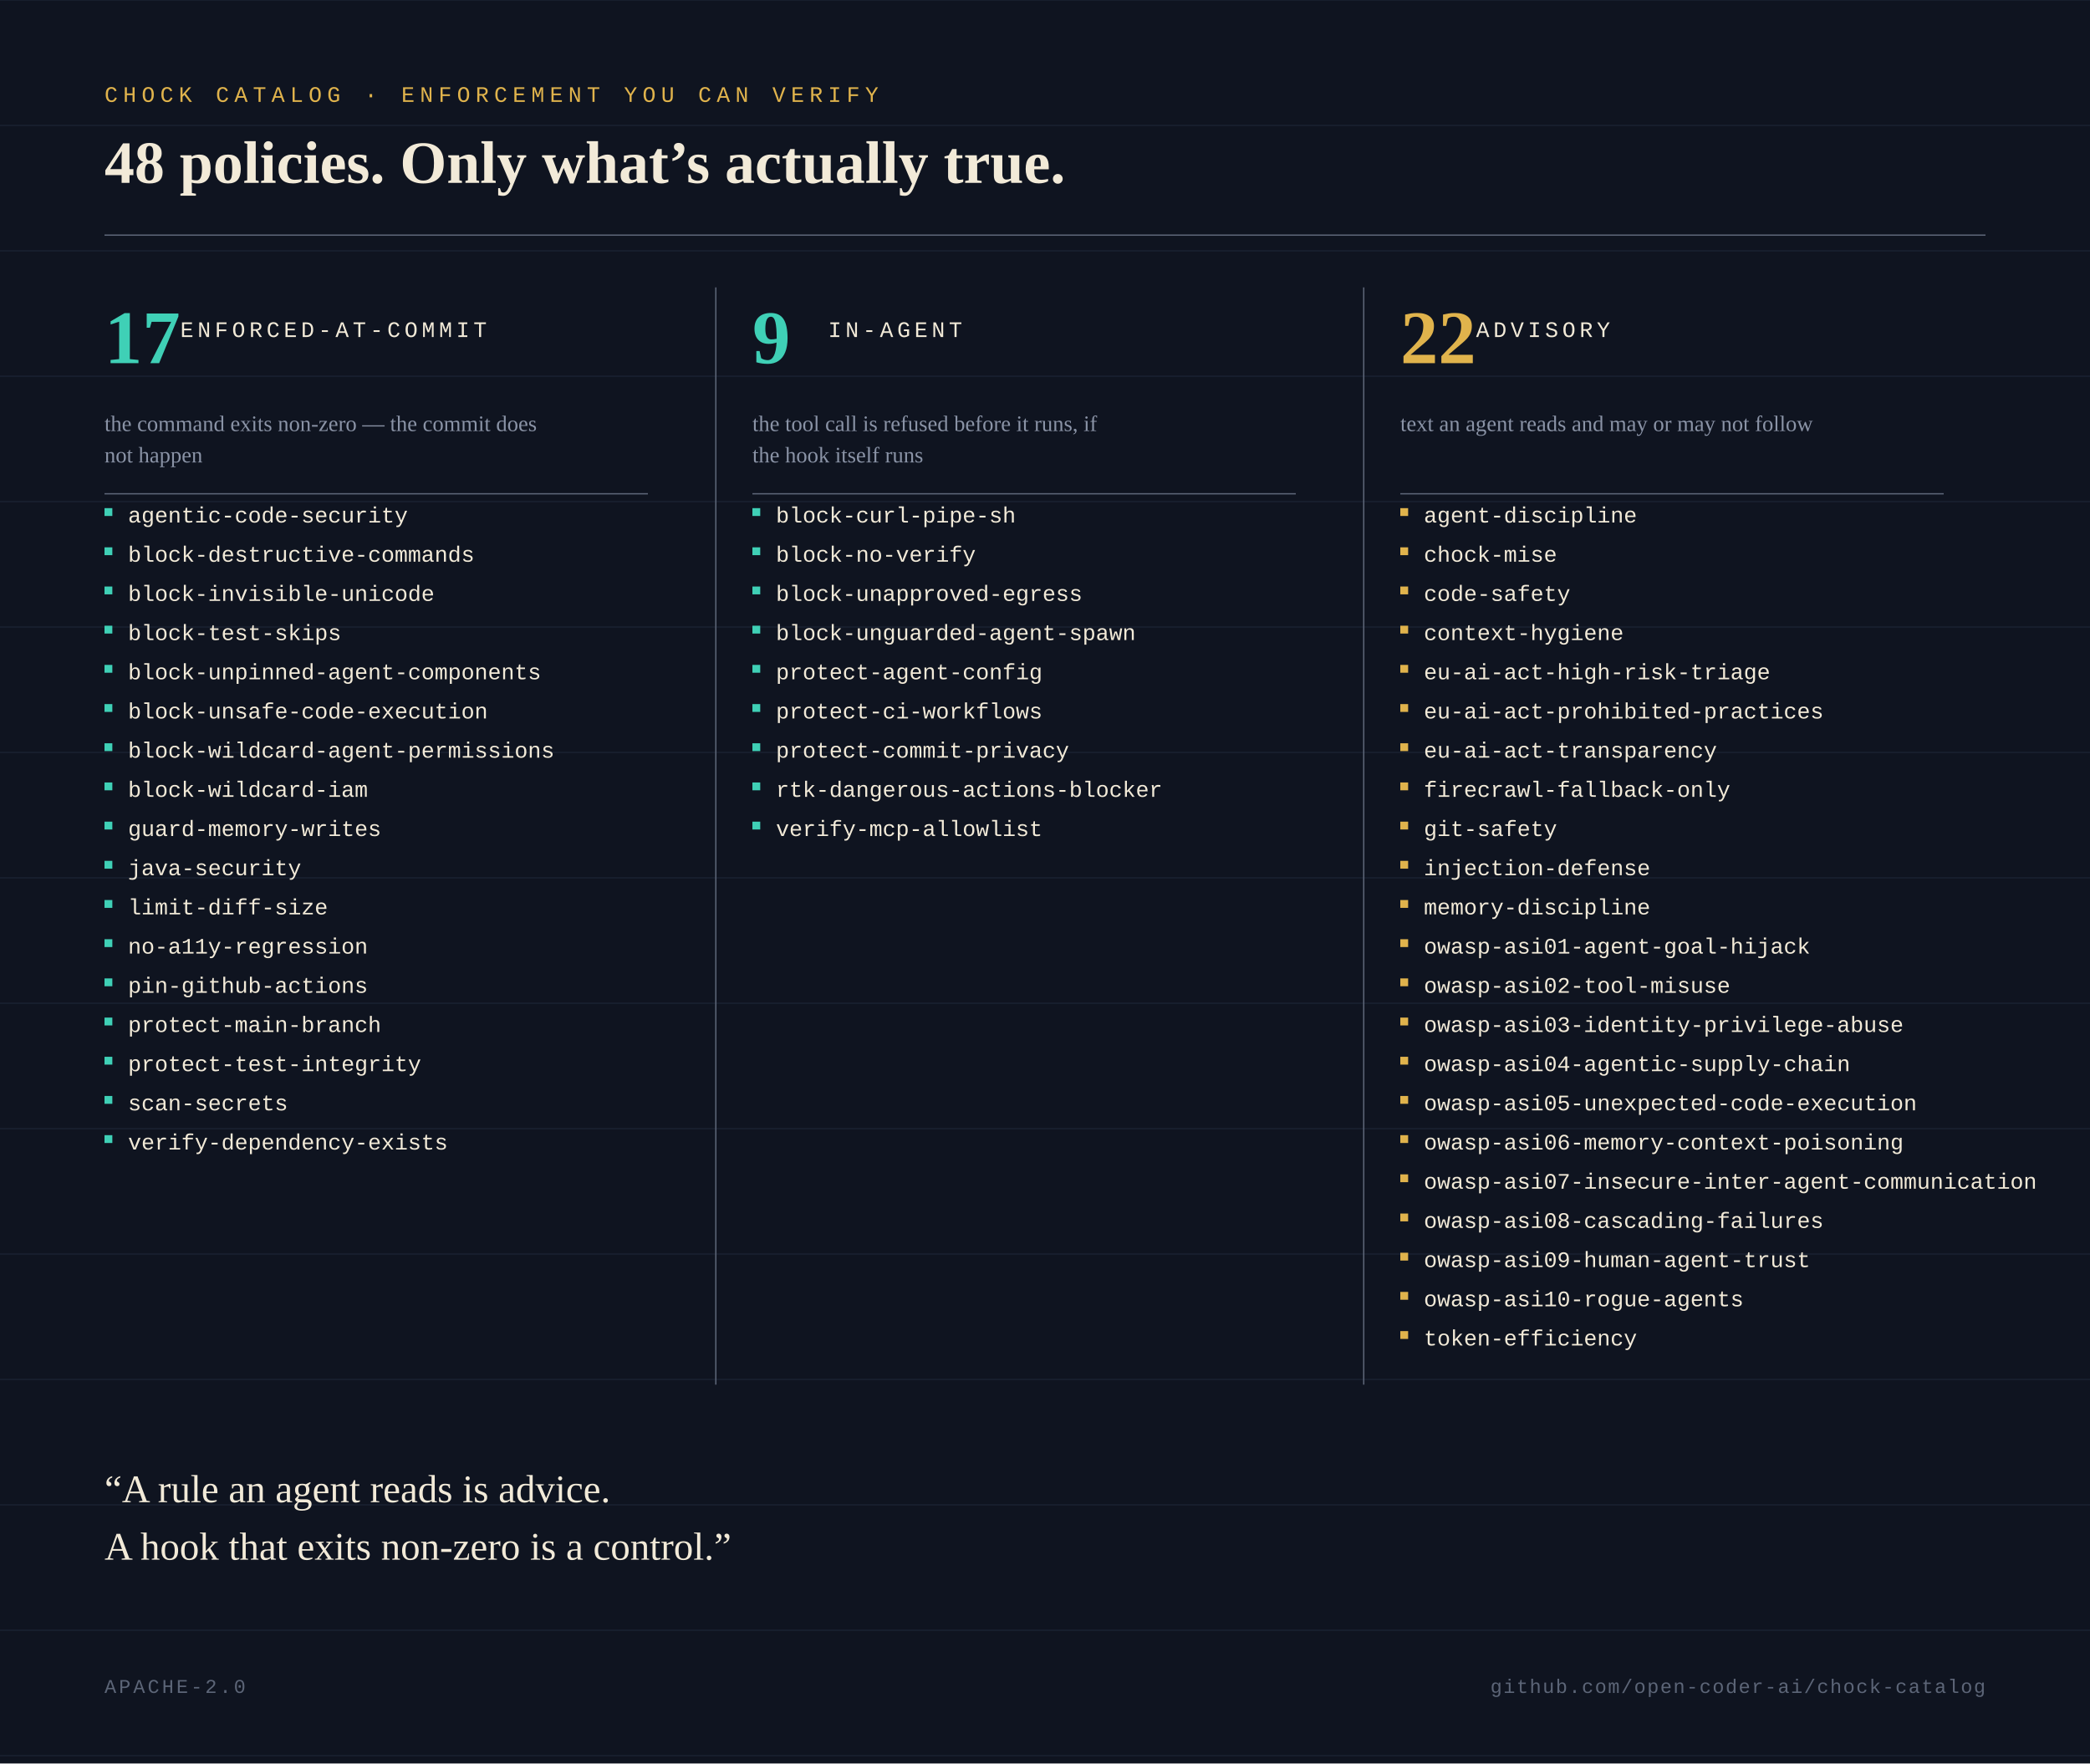
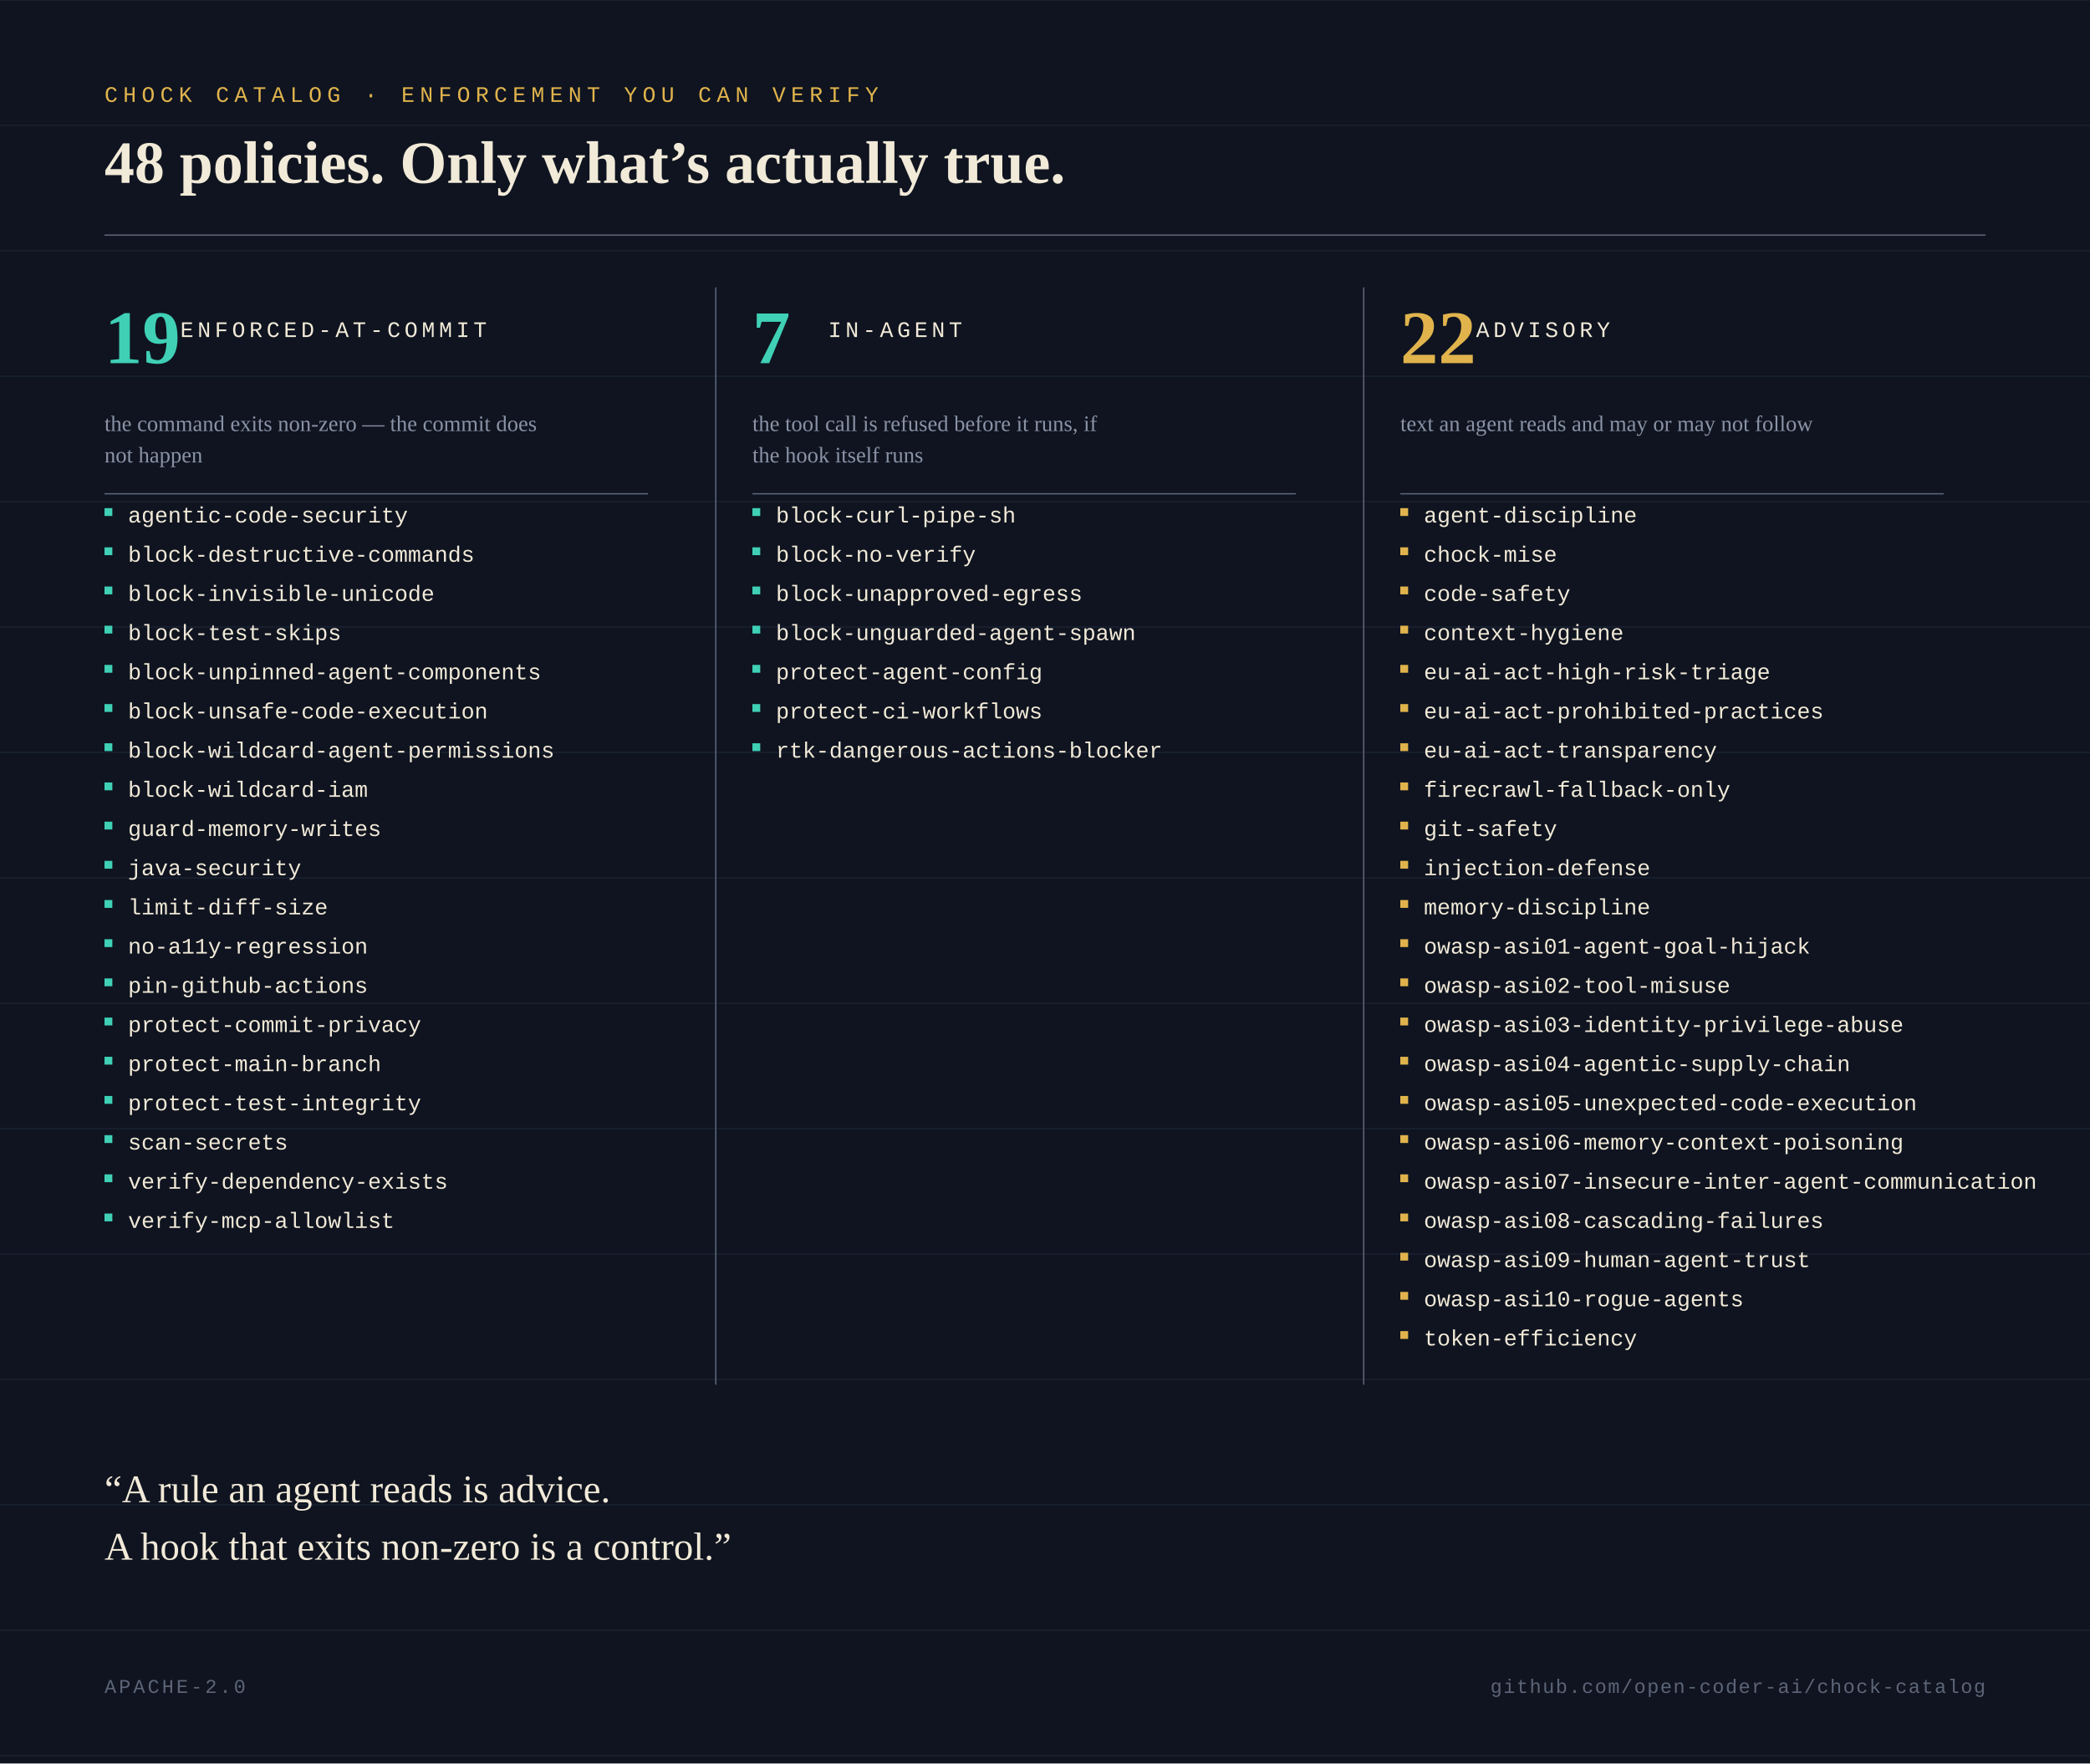
- <svg xmlns="http://www.w3.org/2000/svg" viewBox="0 0 1600 1350" width="1600" height="1350" role="img" aria-label="48 policies: 17 enforced-at-commit, 9 in-agent, 22 advisory">
+ <svg xmlns="http://www.w3.org/2000/svg" viewBox="0 0 1600 1350" width="1600" height="1350" role="img" aria-label="48 policies: 19 enforced-at-commit, 7 in-agent, 22 advisory">
  <rect width="1600" height="1350" fill="#0f1420" />
  <line x1="0" y1="0" x2="1600" y2="0" stroke="#1a2130" stroke-width="1" />
  <line x1="0" y1="96" x2="1600" y2="96" stroke="#1a2130" stroke-width="1" />
  <line x1="0" y1="192" x2="1600" y2="192" stroke="#1a2130" stroke-width="1" />
  <line x1="0" y1="288" x2="1600" y2="288" stroke="#1a2130" stroke-width="1" />
  <line x1="0" y1="384" x2="1600" y2="384" stroke="#1a2130" stroke-width="1" />
  <line x1="0" y1="480" x2="1600" y2="480" stroke="#1a2130" stroke-width="1" />
  <line x1="0" y1="576" x2="1600" y2="576" stroke="#1a2130" stroke-width="1" />
  <line x1="0" y1="672" x2="1600" y2="672" stroke="#1a2130" stroke-width="1" />
  <line x1="0" y1="768" x2="1600" y2="768" stroke="#1a2130" stroke-width="1" />
  <line x1="0" y1="864" x2="1600" y2="864" stroke="#1a2130" stroke-width="1" />
  <line x1="0" y1="960" x2="1600" y2="960" stroke="#1a2130" stroke-width="1" />
  <line x1="0" y1="1056" x2="1600" y2="1056" stroke="#1a2130" stroke-width="1" />
  <line x1="0" y1="1152" x2="1600" y2="1152" stroke="#1a2130" stroke-width="1" />
  <line x1="0" y1="1248" x2="1600" y2="1248" stroke="#1a2130" stroke-width="1" />
  <line x1="0" y1="1344" x2="1600" y2="1344" stroke="#1a2130" stroke-width="1" />
  <text x="80" y="78" font-family="'Cascadia Code', Consolas, 'Courier New', monospace" font-size="17" letter-spacing="4" fill="#e0b34c">CHOCK CATALOG · ENFORCEMENT YOU CAN VERIFY</text>
  <text x="80" y="140" font-family="Georgia, 'Times New Roman', serif" font-size="46" font-weight="bold" fill="#f2ead8">48 policies. Only what’s actually true.</text>
  <line x1="80" y1="180" x2="1520" y2="180" stroke="#5c6577" stroke-width="1" />
-   <text x="80" y="278" font-family="Georgia, 'Times New Roman', serif" font-size="58" font-weight="bold" fill="#3fd0b6">17</text>
+   <text x="80" y="278" font-family="Georgia, 'Times New Roman', serif" font-size="58" font-weight="bold" fill="#3fd0b6">19</text>
  <text x="138" y="258" font-family="'Cascadia Code', Consolas, 'Courier New', monospace" font-size="17" letter-spacing="3" fill="#f2ead8">ENFORCED-AT-COMMIT</text>
  <text x="80" y="330" font-family="Georgia, 'Times New Roman', serif" font-size="17" fill="#8a93a6">the command exits non-zero — the commit does</text>
  <text x="80" y="354" font-family="Georgia, 'Times New Roman', serif" font-size="17" fill="#8a93a6">not happen</text>
  <line x1="80" y1="378" x2="496" y2="378" stroke="#5c6577" stroke-width="1" />
  <rect x="80" y="389" width="6" height="6" fill="#3fd0b6" />
  <text x="98" y="400" font-family="'Cascadia Code', Consolas, 'Courier New', monospace" font-size="17" fill="#f2ead8">agentic-code-security</text>
  <rect x="80" y="419" width="6" height="6" fill="#3fd0b6" />
  <text x="98" y="430" font-family="'Cascadia Code', Consolas, 'Courier New', monospace" font-size="17" fill="#f2ead8">block-destructive-commands</text>
  <rect x="80" y="449" width="6" height="6" fill="#3fd0b6" />
  <text x="98" y="460" font-family="'Cascadia Code', Consolas, 'Courier New', monospace" font-size="17" fill="#f2ead8">block-invisible-unicode</text>
  <rect x="80" y="479" width="6" height="6" fill="#3fd0b6" />
  <text x="98" y="490" font-family="'Cascadia Code', Consolas, 'Courier New', monospace" font-size="17" fill="#f2ead8">block-test-skips</text>
  <rect x="80" y="509" width="6" height="6" fill="#3fd0b6" />
  <text x="98" y="520" font-family="'Cascadia Code', Consolas, 'Courier New', monospace" font-size="17" fill="#f2ead8">block-unpinned-agent-components</text>
  <rect x="80" y="539" width="6" height="6" fill="#3fd0b6" />
  <text x="98" y="550" font-family="'Cascadia Code', Consolas, 'Courier New', monospace" font-size="17" fill="#f2ead8">block-unsafe-code-execution</text>
  <rect x="80" y="569" width="6" height="6" fill="#3fd0b6" />
  <text x="98" y="580" font-family="'Cascadia Code', Consolas, 'Courier New', monospace" font-size="17" fill="#f2ead8">block-wildcard-agent-permissions</text>
  <rect x="80" y="599" width="6" height="6" fill="#3fd0b6" />
  <text x="98" y="610" font-family="'Cascadia Code', Consolas, 'Courier New', monospace" font-size="17" fill="#f2ead8">block-wildcard-iam</text>
  <rect x="80" y="629" width="6" height="6" fill="#3fd0b6" />
  <text x="98" y="640" font-family="'Cascadia Code', Consolas, 'Courier New', monospace" font-size="17" fill="#f2ead8">guard-memory-writes</text>
  <rect x="80" y="659" width="6" height="6" fill="#3fd0b6" />
  <text x="98" y="670" font-family="'Cascadia Code', Consolas, 'Courier New', monospace" font-size="17" fill="#f2ead8">java-security</text>
  <rect x="80" y="689" width="6" height="6" fill="#3fd0b6" />
  <text x="98" y="700" font-family="'Cascadia Code', Consolas, 'Courier New', monospace" font-size="17" fill="#f2ead8">limit-diff-size</text>
  <rect x="80" y="719" width="6" height="6" fill="#3fd0b6" />
  <text x="98" y="730" font-family="'Cascadia Code', Consolas, 'Courier New', monospace" font-size="17" fill="#f2ead8">no-a11y-regression</text>
  <rect x="80" y="749" width="6" height="6" fill="#3fd0b6" />
  <text x="98" y="760" font-family="'Cascadia Code', Consolas, 'Courier New', monospace" font-size="17" fill="#f2ead8">pin-github-actions</text>
  <rect x="80" y="779" width="6" height="6" fill="#3fd0b6" />
-   <text x="98" y="790" font-family="'Cascadia Code', Consolas, 'Courier New', monospace" font-size="17" fill="#f2ead8">protect-main-branch</text>
+   <text x="98" y="790" font-family="'Cascadia Code', Consolas, 'Courier New', monospace" font-size="17" fill="#f2ead8">protect-commit-privacy</text>
  <rect x="80" y="809" width="6" height="6" fill="#3fd0b6" />
-   <text x="98" y="820" font-family="'Cascadia Code', Consolas, 'Courier New', monospace" font-size="17" fill="#f2ead8">protect-test-integrity</text>
+   <text x="98" y="820" font-family="'Cascadia Code', Consolas, 'Courier New', monospace" font-size="17" fill="#f2ead8">protect-main-branch</text>
  <rect x="80" y="839" width="6" height="6" fill="#3fd0b6" />
-   <text x="98" y="850" font-family="'Cascadia Code', Consolas, 'Courier New', monospace" font-size="17" fill="#f2ead8">scan-secrets</text>
+   <text x="98" y="850" font-family="'Cascadia Code', Consolas, 'Courier New', monospace" font-size="17" fill="#f2ead8">protect-test-integrity</text>
  <rect x="80" y="869" width="6" height="6" fill="#3fd0b6" />
-   <text x="98" y="880" font-family="'Cascadia Code', Consolas, 'Courier New', monospace" font-size="17" fill="#f2ead8">verify-dependency-exists</text>
+   <text x="98" y="880" font-family="'Cascadia Code', Consolas, 'Courier New', monospace" font-size="17" fill="#f2ead8">scan-secrets</text>
+   <rect x="80" y="899" width="6" height="6" fill="#3fd0b6" />
+   <text x="98" y="910" font-family="'Cascadia Code', Consolas, 'Courier New', monospace" font-size="17" fill="#f2ead8">verify-dependency-exists</text>
+   <rect x="80" y="929" width="6" height="6" fill="#3fd0b6" />
+   <text x="98" y="940" font-family="'Cascadia Code', Consolas, 'Courier New', monospace" font-size="17" fill="#f2ead8">verify-mcp-allowlist</text>
  <line x1="548" y1="220" x2="548" y2="1060" stroke="#5c6577" stroke-width="1" />
-   <text x="576" y="278" font-family="Georgia, 'Times New Roman', serif" font-size="58" font-weight="bold" fill="#3fd0b6">9</text>
+   <text x="576" y="278" font-family="Georgia, 'Times New Roman', serif" font-size="58" font-weight="bold" fill="#3fd0b6">7</text>
  <text x="634" y="258" font-family="'Cascadia Code', Consolas, 'Courier New', monospace" font-size="17" letter-spacing="3" fill="#f2ead8">IN-AGENT</text>
  <text x="576" y="330" font-family="Georgia, 'Times New Roman', serif" font-size="17" fill="#8a93a6">the tool call is refused before it runs, if</text>
  <text x="576" y="354" font-family="Georgia, 'Times New Roman', serif" font-size="17" fill="#8a93a6">the hook itself runs</text>
  <line x1="576" y1="378" x2="992" y2="378" stroke="#5c6577" stroke-width="1" />
  <rect x="576" y="389" width="6" height="6" fill="#3fd0b6" />
  <text x="594" y="400" font-family="'Cascadia Code', Consolas, 'Courier New', monospace" font-size="17" fill="#f2ead8">block-curl-pipe-sh</text>
  <rect x="576" y="419" width="6" height="6" fill="#3fd0b6" />
  <text x="594" y="430" font-family="'Cascadia Code', Consolas, 'Courier New', monospace" font-size="17" fill="#f2ead8">block-no-verify</text>
  <rect x="576" y="449" width="6" height="6" fill="#3fd0b6" />
  <text x="594" y="460" font-family="'Cascadia Code', Consolas, 'Courier New', monospace" font-size="17" fill="#f2ead8">block-unapproved-egress</text>
  <rect x="576" y="479" width="6" height="6" fill="#3fd0b6" />
  <text x="594" y="490" font-family="'Cascadia Code', Consolas, 'Courier New', monospace" font-size="17" fill="#f2ead8">block-unguarded-agent-spawn</text>
  <rect x="576" y="509" width="6" height="6" fill="#3fd0b6" />
  <text x="594" y="520" font-family="'Cascadia Code', Consolas, 'Courier New', monospace" font-size="17" fill="#f2ead8">protect-agent-config</text>
  <rect x="576" y="539" width="6" height="6" fill="#3fd0b6" />
  <text x="594" y="550" font-family="'Cascadia Code', Consolas, 'Courier New', monospace" font-size="17" fill="#f2ead8">protect-ci-workflows</text>
  <rect x="576" y="569" width="6" height="6" fill="#3fd0b6" />
-   <text x="594" y="580" font-family="'Cascadia Code', Consolas, 'Courier New', monospace" font-size="17" fill="#f2ead8">protect-commit-privacy</text>
-   <rect x="576" y="599" width="6" height="6" fill="#3fd0b6" />
-   <text x="594" y="610" font-family="'Cascadia Code', Consolas, 'Courier New', monospace" font-size="17" fill="#f2ead8">rtk-dangerous-actions-blocker</text>
-   <rect x="576" y="629" width="6" height="6" fill="#3fd0b6" />
-   <text x="594" y="640" font-family="'Cascadia Code', Consolas, 'Courier New', monospace" font-size="17" fill="#f2ead8">verify-mcp-allowlist</text>
+   <text x="594" y="580" font-family="'Cascadia Code', Consolas, 'Courier New', monospace" font-size="17" fill="#f2ead8">rtk-dangerous-actions-blocker</text>
  <line x1="1044" y1="220" x2="1044" y2="1060" stroke="#5c6577" stroke-width="1" />
  <text x="1072" y="278" font-family="Georgia, 'Times New Roman', serif" font-size="58" font-weight="bold" fill="#e0b34c">22</text>
  <text x="1130" y="258" font-family="'Cascadia Code', Consolas, 'Courier New', monospace" font-size="17" letter-spacing="3" fill="#f2ead8">ADVISORY</text>
  <text x="1072" y="330" font-family="Georgia, 'Times New Roman', serif" font-size="17" fill="#8a93a6">text an agent reads and may or may not follow</text>
  <line x1="1072" y1="378" x2="1488" y2="378" stroke="#5c6577" stroke-width="1" />
  <rect x="1072" y="389" width="6" height="6" fill="#e0b34c" />
  <text x="1090" y="400" font-family="'Cascadia Code', Consolas, 'Courier New', monospace" font-size="17" fill="#f2ead8">agent-discipline</text>
  <rect x="1072" y="419" width="6" height="6" fill="#e0b34c" />
  <text x="1090" y="430" font-family="'Cascadia Code', Consolas, 'Courier New', monospace" font-size="17" fill="#f2ead8">chock-mise</text>
  <rect x="1072" y="449" width="6" height="6" fill="#e0b34c" />
  <text x="1090" y="460" font-family="'Cascadia Code', Consolas, 'Courier New', monospace" font-size="17" fill="#f2ead8">code-safety</text>
  <rect x="1072" y="479" width="6" height="6" fill="#e0b34c" />
  <text x="1090" y="490" font-family="'Cascadia Code', Consolas, 'Courier New', monospace" font-size="17" fill="#f2ead8">context-hygiene</text>
  <rect x="1072" y="509" width="6" height="6" fill="#e0b34c" />
  <text x="1090" y="520" font-family="'Cascadia Code', Consolas, 'Courier New', monospace" font-size="17" fill="#f2ead8">eu-ai-act-high-risk-triage</text>
  <rect x="1072" y="539" width="6" height="6" fill="#e0b34c" />
  <text x="1090" y="550" font-family="'Cascadia Code', Consolas, 'Courier New', monospace" font-size="17" fill="#f2ead8">eu-ai-act-prohibited-practices</text>
  <rect x="1072" y="569" width="6" height="6" fill="#e0b34c" />
  <text x="1090" y="580" font-family="'Cascadia Code', Consolas, 'Courier New', monospace" font-size="17" fill="#f2ead8">eu-ai-act-transparency</text>
  <rect x="1072" y="599" width="6" height="6" fill="#e0b34c" />
  <text x="1090" y="610" font-family="'Cascadia Code', Consolas, 'Courier New', monospace" font-size="17" fill="#f2ead8">firecrawl-fallback-only</text>
  <rect x="1072" y="629" width="6" height="6" fill="#e0b34c" />
  <text x="1090" y="640" font-family="'Cascadia Code', Consolas, 'Courier New', monospace" font-size="17" fill="#f2ead8">git-safety</text>
  <rect x="1072" y="659" width="6" height="6" fill="#e0b34c" />
  <text x="1090" y="670" font-family="'Cascadia Code', Consolas, 'Courier New', monospace" font-size="17" fill="#f2ead8">injection-defense</text>
  <rect x="1072" y="689" width="6" height="6" fill="#e0b34c" />
  <text x="1090" y="700" font-family="'Cascadia Code', Consolas, 'Courier New', monospace" font-size="17" fill="#f2ead8">memory-discipline</text>
  <rect x="1072" y="719" width="6" height="6" fill="#e0b34c" />
  <text x="1090" y="730" font-family="'Cascadia Code', Consolas, 'Courier New', monospace" font-size="17" fill="#f2ead8">owasp-asi01-agent-goal-hijack</text>
  <rect x="1072" y="749" width="6" height="6" fill="#e0b34c" />
  <text x="1090" y="760" font-family="'Cascadia Code', Consolas, 'Courier New', monospace" font-size="17" fill="#f2ead8">owasp-asi02-tool-misuse</text>
  <rect x="1072" y="779" width="6" height="6" fill="#e0b34c" />
  <text x="1090" y="790" font-family="'Cascadia Code', Consolas, 'Courier New', monospace" font-size="17" fill="#f2ead8">owasp-asi03-identity-privilege-abuse</text>
  <rect x="1072" y="809" width="6" height="6" fill="#e0b34c" />
  <text x="1090" y="820" font-family="'Cascadia Code', Consolas, 'Courier New', monospace" font-size="17" fill="#f2ead8">owasp-asi04-agentic-supply-chain</text>
  <rect x="1072" y="839" width="6" height="6" fill="#e0b34c" />
  <text x="1090" y="850" font-family="'Cascadia Code', Consolas, 'Courier New', monospace" font-size="17" fill="#f2ead8">owasp-asi05-unexpected-code-execution</text>
  <rect x="1072" y="869" width="6" height="6" fill="#e0b34c" />
  <text x="1090" y="880" font-family="'Cascadia Code', Consolas, 'Courier New', monospace" font-size="17" fill="#f2ead8">owasp-asi06-memory-context-poisoning</text>
  <rect x="1072" y="899" width="6" height="6" fill="#e0b34c" />
  <text x="1090" y="910" font-family="'Cascadia Code', Consolas, 'Courier New', monospace" font-size="17" fill="#f2ead8">owasp-asi07-insecure-inter-agent-communication</text>
  <rect x="1072" y="929" width="6" height="6" fill="#e0b34c" />
  <text x="1090" y="940" font-family="'Cascadia Code', Consolas, 'Courier New', monospace" font-size="17" fill="#f2ead8">owasp-asi08-cascading-failures</text>
  <rect x="1072" y="959" width="6" height="6" fill="#e0b34c" />
  <text x="1090" y="970" font-family="'Cascadia Code', Consolas, 'Courier New', monospace" font-size="17" fill="#f2ead8">owasp-asi09-human-agent-trust</text>
  <rect x="1072" y="989" width="6" height="6" fill="#e0b34c" />
  <text x="1090" y="1000" font-family="'Cascadia Code', Consolas, 'Courier New', monospace" font-size="17" fill="#f2ead8">owasp-asi10-rogue-agents</text>
  <rect x="1072" y="1019" width="6" height="6" fill="#e0b34c" />
  <text x="1090" y="1030" font-family="'Cascadia Code', Consolas, 'Courier New', monospace" font-size="17" fill="#f2ead8">token-efficiency</text>
  <text x="80" y="1150" font-family="Georgia, 'Times New Roman', serif" font-size="30" fill="#f2ead8">“A rule an agent reads is advice.</text>
  <text x="80" y="1194" font-family="Georgia, 'Times New Roman', serif" font-size="30" fill="#f2ead8">A hook that exits non-zero is a control.”</text>
  <text x="80" y="1296" font-family="'Cascadia Code', Consolas, 'Courier New', monospace" font-size="15" letter-spacing="2" fill="#5c6577">APACHE-2.0</text>
  <text x="1520" y="1296" text-anchor="end" font-family="'Cascadia Code', Consolas, 'Courier New', monospace" font-size="15" letter-spacing="1" fill="#5c6577">github.com/open-coder-ai/chock-catalog</text>
</svg>
